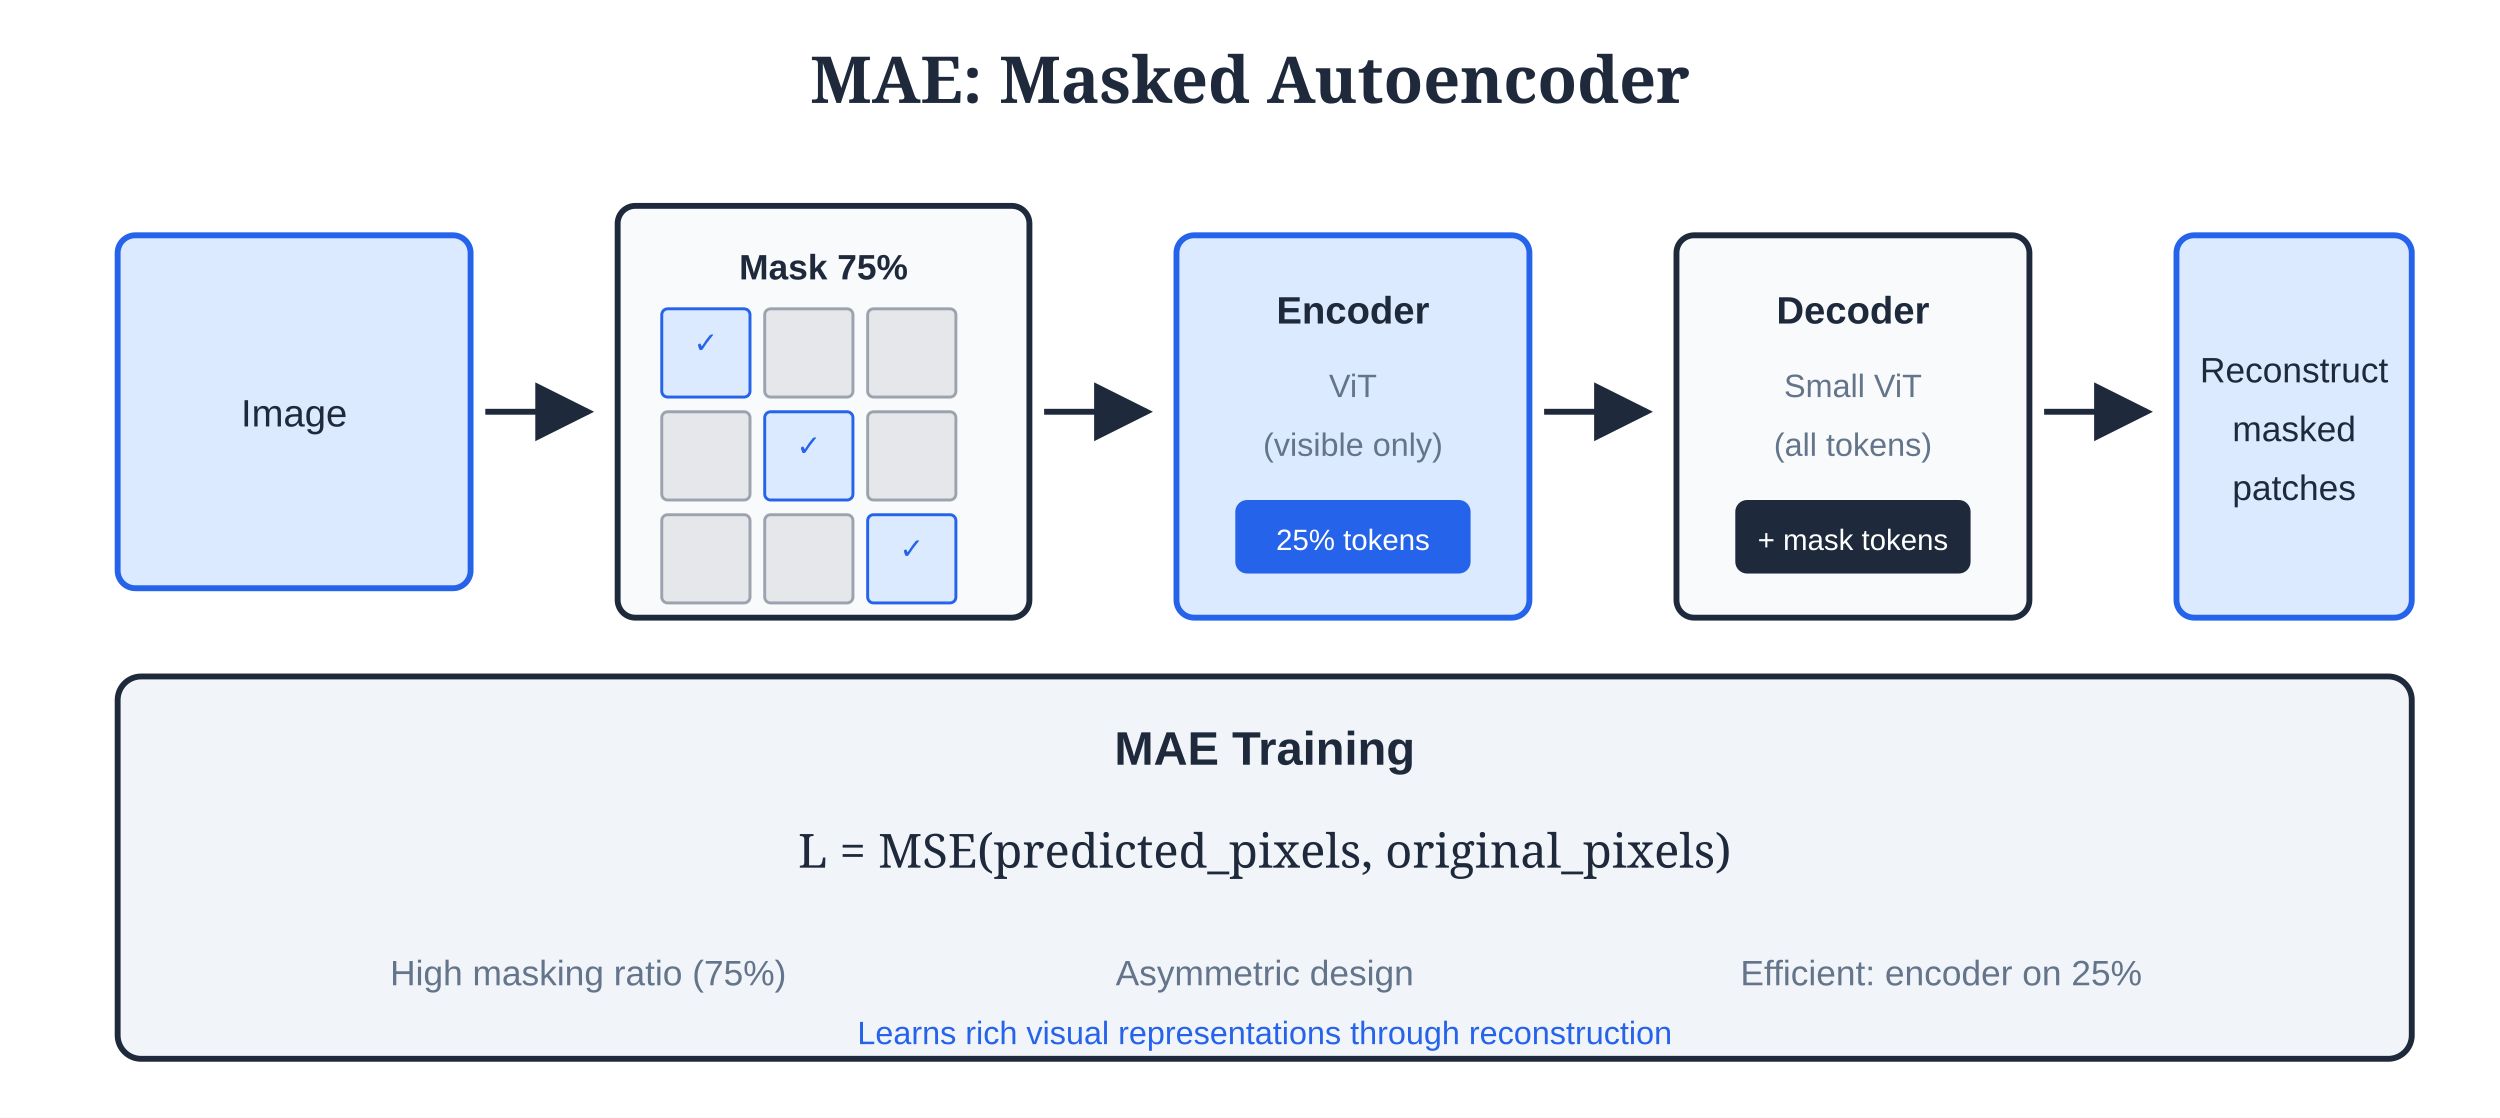
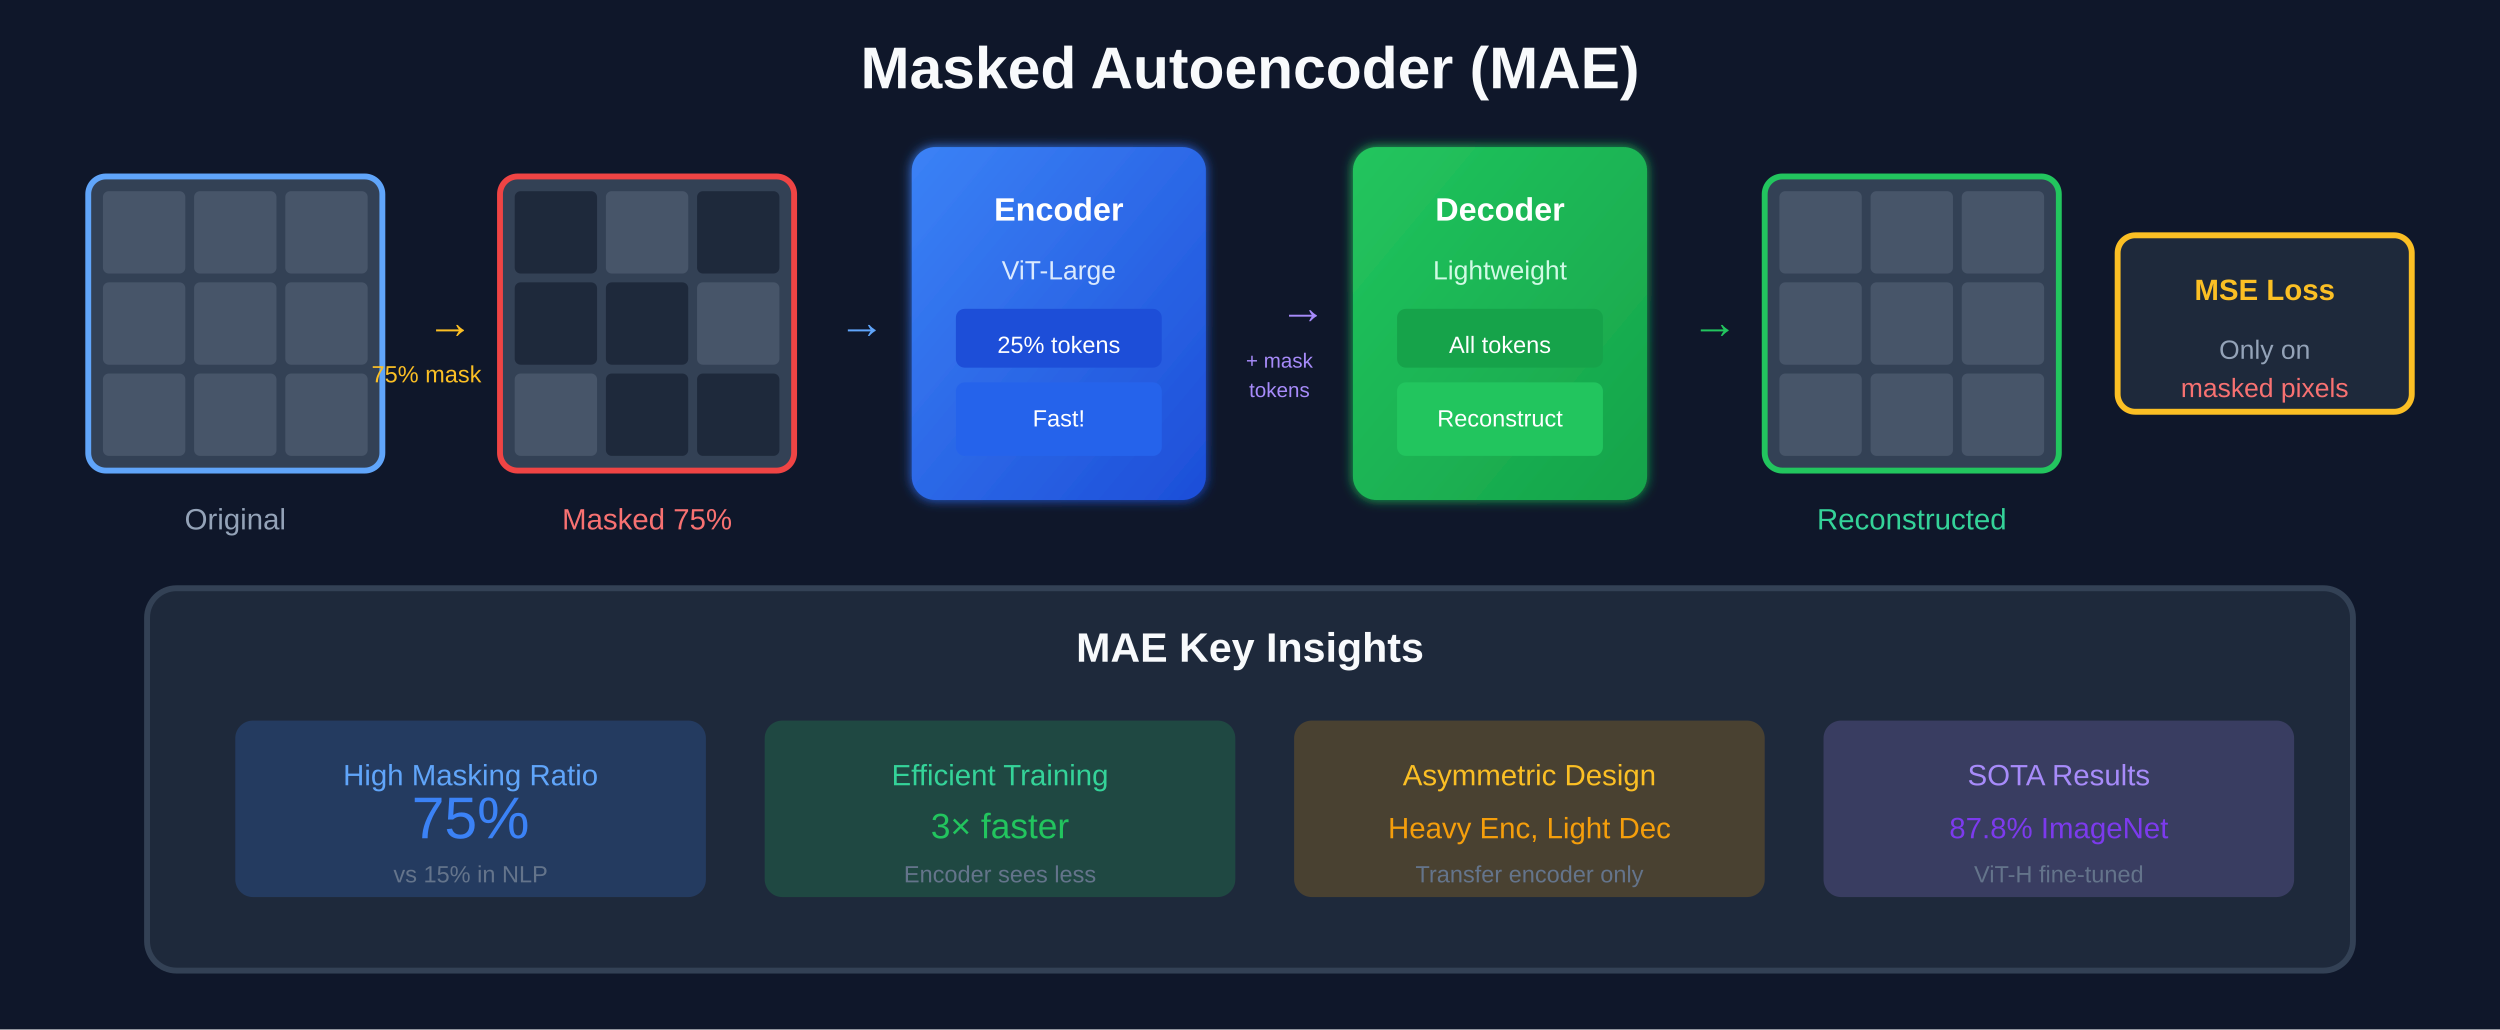
- <svg xmlns="http://www.w3.org/2000/svg" viewBox="0 0 850 380">
-   <rect width="850" height="380" fill="#ffffff" />
-   <text x="425" y="35" font-family="Georgia, serif" font-size="22" font-weight="bold" fill="#1e293b" text-anchor="middle">MAE: Masked Autoencoder</text>
-   <rect x="40" y="80" width="120" height="120" fill="#dbeafe" stroke="#2563eb" stroke-width="2" rx="6" />
-   <text x="100" y="145" font-family="Arial, sans-serif" font-size="13" fill="#1e293b" text-anchor="middle">Image</text>
-   <path d="M 165 140 L 200 140" stroke="#1e293b" stroke-width="2" marker-end="url(#arr)" />
+ <svg xmlns="http://www.w3.org/2000/svg" viewBox="0 0 850 350">
  <defs>
-     <marker id="arr" markerWidth="10" markerHeight="10" refX="9" refY="5" orient="auto">
-       <path d="M0,0 L0,10 L10,5 z" fill="#1e293b" />
-     </marker>
+     <linearGradient id="encGrad" x1="0%" y1="0%" x2="100%" y2="100%">
+       <stop offset="0%" style="stop-color:#3b82f6" />
+       <stop offset="100%" style="stop-color:#1d4ed8" />
+     </linearGradient>
+     <linearGradient id="decGrad" x1="0%" y1="0%" x2="100%" y2="100%">
+       <stop offset="0%" style="stop-color:#22c55e" />
+       <stop offset="100%" style="stop-color:#16a34a" />
+     </linearGradient>
+     <filter id="glow">
+       <feGaussianBlur stdDeviation="2" result="blur" />
+       <feMerge>
+         <feMergeNode in="blur" />
+         <feMergeNode in="SourceGraphic" />
+       </feMerge>
+     </filter>
  </defs>
-   <rect x="210" y="70" width="140" height="140" fill="#f8fafc" stroke="#1e293b" stroke-width="2" rx="6" />
-   <text x="280" y="95" font-family="Arial, sans-serif" font-size="12" font-weight="bold" fill="#1e293b" text-anchor="middle">Mask 75%</text>
-   <rect x="225" y="105" width="30" height="30" fill="#dbeafe" stroke="#2563eb" rx="2" />
-   <rect x="260" y="105" width="30" height="30" fill="#e5e7eb" stroke="#9ca3af" rx="2" />
-   <rect x="295" y="105" width="30" height="30" fill="#e5e7eb" stroke="#9ca3af" rx="2" />
-   <rect x="225" y="140" width="30" height="30" fill="#e5e7eb" stroke="#9ca3af" rx="2" />
-   <rect x="260" y="140" width="30" height="30" fill="#dbeafe" stroke="#2563eb" rx="2" />
-   <rect x="295" y="140" width="30" height="30" fill="#e5e7eb" stroke="#9ca3af" rx="2" />
-   <rect x="225" y="175" width="30" height="30" fill="#e5e7eb" stroke="#9ca3af" rx="2" />
-   <rect x="260" y="175" width="30" height="30" fill="#e5e7eb" stroke="#9ca3af" rx="2" />
-   <rect x="295" y="175" width="30" height="30" fill="#dbeafe" stroke="#2563eb" rx="2" />
-   <text x="240" y="120" font-family="Arial, sans-serif" font-size="10" fill="#2563eb" text-anchor="middle">✓</text>
-   <text x="275" y="155" font-family="Arial, sans-serif" font-size="10" fill="#2563eb" text-anchor="middle">✓</text>
-   <text x="310" y="190" font-family="Arial, sans-serif" font-size="10" fill="#2563eb" text-anchor="middle">✓</text>
-   <path d="M 355 140 L 390 140" stroke="#1e293b" stroke-width="2" marker-end="url(#arr)" />
-   <rect x="400" y="80" width="120" height="130" fill="#dbeafe" stroke="#2563eb" stroke-width="2" rx="6" />
-   <text x="460" y="110" font-family="Arial, sans-serif" font-size="13" font-weight="bold" fill="#1e293b" text-anchor="middle">Encoder</text>
-   <text x="460" y="135" font-family="Arial, sans-serif" font-size="11" fill="#64748b" text-anchor="middle">ViT</text>
-   <text x="460" y="155" font-family="Arial, sans-serif" font-size="11" fill="#64748b" text-anchor="middle">(visible only)</text>
-   <rect x="420" y="170" width="80" height="25" fill="#2563eb" rx="4" />
-   <text x="460" y="187" font-family="Arial, sans-serif" font-size="10" fill="#ffffff" text-anchor="middle">25% tokens</text>
-   <path d="M 525 140 L 560 140" stroke="#1e293b" stroke-width="2" marker-end="url(#arr)" />
-   <rect x="570" y="80" width="120" height="130" fill="#f8fafc" stroke="#1e293b" stroke-width="2" rx="6" />
-   <text x="630" y="110" font-family="Arial, sans-serif" font-size="13" font-weight="bold" fill="#1e293b" text-anchor="middle">Decoder</text>
-   <text x="630" y="135" font-family="Arial, sans-serif" font-size="11" fill="#64748b" text-anchor="middle">Small ViT</text>
-   <text x="630" y="155" font-family="Arial, sans-serif" font-size="11" fill="#64748b" text-anchor="middle">(all tokens)</text>
-   <rect x="590" y="170" width="80" height="25" fill="#1e293b" rx="4" />
-   <text x="630" y="187" font-family="Arial, sans-serif" font-size="10" fill="#ffffff" text-anchor="middle">+ mask tokens</text>
-   <path d="M 695 140 L 730 140" stroke="#1e293b" stroke-width="2" marker-end="url(#arr)" />
-   <rect x="740" y="80" width="80" height="130" fill="#dbeafe" stroke="#2563eb" stroke-width="2" rx="6" />
-   <text x="780" y="130" font-family="Arial, sans-serif" font-size="12" fill="#1e293b" text-anchor="middle">Reconstruct</text>
-   <text x="780" y="150" font-family="Arial, sans-serif" font-size="12" fill="#1e293b" text-anchor="middle">masked</text>
-   <text x="780" y="170" font-family="Arial, sans-serif" font-size="12" fill="#1e293b" text-anchor="middle">patches</text>
-   <rect x="40" y="230" width="780" height="130" fill="#f1f5f9" stroke="#1e293b" stroke-width="2" rx="8" />
-   <text x="430" y="260" font-family="Arial, sans-serif" font-size="16" font-weight="bold" fill="#1e293b" text-anchor="middle">MAE Training</text>
-   <text x="430" y="295" font-family="Georgia, serif" font-size="16" fill="#1e293b" text-anchor="middle">L = MSE(predicted_pixels, original_pixels)</text>
-   <text x="200" y="335" font-family="Arial, sans-serif" font-size="12" fill="#64748b" text-anchor="middle">High masking ratio (75%)</text>
-   <text x="430" y="335" font-family="Arial, sans-serif" font-size="12" fill="#64748b" text-anchor="middle">Asymmetric design</text>
-   <text x="660" y="335" font-family="Arial, sans-serif" font-size="12" fill="#64748b" text-anchor="middle">Efficient: encoder on 25%</text>
-   <text x="430" y="355" font-family="Arial, sans-serif" font-size="11" fill="#2563eb" text-anchor="middle">Learns rich visual representations through reconstruction</text>
+   <rect width="850" height="350" fill="#0f172a" />
+   <text x="425" y="30" text-anchor="middle" font-family="Arial, sans-serif" font-size="20" font-weight="bold" fill="#f8fafc">Masked Autoencoder (MAE)</text>
+   <g transform="translate(30, 60)">
+     <rect width="100" height="100" rx="6" fill="#334155" stroke="#60a5fa" stroke-width="2" />
+     <g fill="#475569">
+       <rect x="5" y="5" width="28" height="28" rx="2" />
+       <rect x="36" y="5" width="28" height="28" rx="2" />
+       <rect x="67" y="5" width="28" height="28" rx="2" />
+       <rect x="5" y="36" width="28" height="28" rx="2" />
+       <rect x="36" y="36" width="28" height="28" rx="2" />
+       <rect x="67" y="36" width="28" height="28" rx="2" />
+       <rect x="5" y="67" width="28" height="28" rx="2" />
+       <rect x="36" y="67" width="28" height="28" rx="2" />
+       <rect x="67" y="67" width="28" height="28" rx="2" />
+     </g>
+     <text x="50" y="120" text-anchor="middle" font-family="Arial, sans-serif" font-size="10" fill="#94a3b8">Original</text>
+   </g>
+   <text x="145" y="115" font-family="Arial, sans-serif" font-size="16" fill="#fbbf24">→</text>
+   <text x="145" y="130" text-anchor="middle" font-family="Arial, sans-serif" font-size="8" fill="#fbbf24">75% mask</text>
+   <g transform="translate(170, 60)">
+     <rect width="100" height="100" rx="6" fill="#334155" stroke="#ef4444" stroke-width="2" />
+     <g>
+       <rect x="5" y="5" width="28" height="28" rx="2" fill="#1e293b" />
+       <rect x="36" y="5" width="28" height="28" rx="2" fill="#475569" />
+       <rect x="67" y="5" width="28" height="28" rx="2" fill="#1e293b" />
+       <rect x="5" y="36" width="28" height="28" rx="2" fill="#1e293b" />
+       <rect x="36" y="36" width="28" height="28" rx="2" fill="#1e293b" />
+       <rect x="67" y="36" width="28" height="28" rx="2" fill="#475569" />
+       <rect x="5" y="67" width="28" height="28" rx="2" fill="#475569" />
+       <rect x="36" y="67" width="28" height="28" rx="2" fill="#1e293b" />
+       <rect x="67" y="67" width="28" height="28" rx="2" fill="#1e293b" />
+     </g>
+     <text x="50" y="120" text-anchor="middle" font-family="Arial, sans-serif" font-size="10" fill="#f87171">Masked 75%</text>
+   </g>
+   <text x="285" y="115" font-family="Arial, sans-serif" font-size="16" fill="#60a5fa">→</text>
+   <g transform="translate(310, 50)">
+     <rect width="100" height="120" rx="8" fill="url(#encGrad)" filter="url(#glow)" />
+     <text x="50" y="25" text-anchor="middle" font-family="Arial, sans-serif" font-size="11" font-weight="bold" fill="#fff">Encoder</text>
+     <text x="50" y="45" text-anchor="middle" font-family="Arial, sans-serif" font-size="9" fill="#dbeafe">ViT-Large</text>
+     <rect x="15" y="55" width="70" height="20" rx="3" fill="#1d4ed8" />
+     <text x="50" y="70" text-anchor="middle" font-family="Arial, sans-serif" font-size="8" fill="#fff">25% tokens</text>
+     <rect x="15" y="80" width="70" height="25" rx="3" fill="#2563eb" />
+     <text x="50" y="95" text-anchor="middle" font-family="Arial, sans-serif" font-size="8" fill="#fff">Fast!</text>
+   </g>
+   <g transform="translate(420, 95)">
+     <text x="15" y="15" font-family="Arial, sans-serif" font-size="16" fill="#a78bfa">→</text>
+     <text x="15" y="30" text-anchor="middle" font-family="Arial, sans-serif" font-size="7" fill="#a78bfa">+ mask</text>
+     <text x="15" y="40" text-anchor="middle" font-family="Arial, sans-serif" font-size="7" fill="#a78bfa">tokens</text>
+   </g>
+   <g transform="translate(460, 50)">
+     <rect width="100" height="120" rx="8" fill="url(#decGrad)" filter="url(#glow)" />
+     <text x="50" y="25" text-anchor="middle" font-family="Arial, sans-serif" font-size="11" font-weight="bold" fill="#fff">Decoder</text>
+     <text x="50" y="45" text-anchor="middle" font-family="Arial, sans-serif" font-size="9" fill="#d1fae5">Lightweight</text>
+     <rect x="15" y="55" width="70" height="20" rx="3" fill="#16a34a" />
+     <text x="50" y="70" text-anchor="middle" font-family="Arial, sans-serif" font-size="8" fill="#fff">All tokens</text>
+     <rect x="15" y="80" width="70" height="25" rx="3" fill="#22c55e" />
+     <text x="50" y="95" text-anchor="middle" font-family="Arial, sans-serif" font-size="8" fill="#fff">Reconstruct</text>
+   </g>
+   <text x="575" y="115" font-family="Arial, sans-serif" font-size="16" fill="#22c55e">→</text>
+   <g transform="translate(600, 60)">
+     <rect width="100" height="100" rx="6" fill="#334155" stroke="#22c55e" stroke-width="2" />
+     <g fill="#475569">
+       <rect x="5" y="5" width="28" height="28" rx="2" />
+       <rect x="36" y="5" width="28" height="28" rx="2" />
+       <rect x="67" y="5" width="28" height="28" rx="2" />
+       <rect x="5" y="36" width="28" height="28" rx="2" />
+       <rect x="36" y="36" width="28" height="28" rx="2" />
+       <rect x="67" y="36" width="28" height="28" rx="2" />
+       <rect x="5" y="67" width="28" height="28" rx="2" />
+       <rect x="36" y="67" width="28" height="28" rx="2" />
+       <rect x="67" y="67" width="28" height="28" rx="2" />
+     </g>
+     <text x="50" y="120" text-anchor="middle" font-family="Arial, sans-serif" font-size="10" fill="#34d399">Reconstructed</text>
+   </g>
+   <g transform="translate(720, 80)">
+     <rect width="100" height="60" rx="6" fill="#1e293b" stroke="#fbbf24" stroke-width="2" />
+     <text x="50" y="22" text-anchor="middle" font-family="Arial, sans-serif" font-size="10" font-weight="bold" fill="#fbbf24">MSE Loss</text>
+     <text x="50" y="42" text-anchor="middle" font-family="Arial, sans-serif" font-size="9" fill="#94a3b8">Only on</text>
+     <text x="50" y="55" text-anchor="middle" font-family="Arial, sans-serif" font-size="9" fill="#f87171">masked pixels</text>
+   </g>
+   <g transform="translate(50, 200)">
+     <rect width="750" height="130" rx="10" fill="#1e293b" stroke="#334155" stroke-width="2" />
+     <text x="375" y="25" text-anchor="middle" font-family="Arial, sans-serif" font-size="14" font-weight="bold" fill="#f8fafc">MAE Key Insights</text>
+     <g transform="translate(30, 45)">
+       <rect width="160" height="60" rx="6" fill="#3b82f6" opacity="0.2" />
+       <text x="80" y="22" text-anchor="middle" font-family="Arial, sans-serif" font-size="10" fill="#60a5fa">High Masking Ratio</text>
+       <text x="80" y="40" text-anchor="middle" font-family="Arial, sans-serif" font-size="20" fill="#3b82f6">75%</text>
+       <text x="80" y="55" text-anchor="middle" font-family="Arial, sans-serif" font-size="8" fill="#64748b">vs 15% in NLP</text>
+     </g>
+     <g transform="translate(210, 45)">
+       <rect width="160" height="60" rx="6" fill="#22c55e" opacity="0.2" />
+       <text x="80" y="22" text-anchor="middle" font-family="Arial, sans-serif" font-size="10" fill="#34d399">Efficient Training</text>
+       <text x="80" y="40" text-anchor="middle" font-family="Arial, sans-serif" font-size="12" fill="#22c55e">3× faster</text>
+       <text x="80" y="55" text-anchor="middle" font-family="Arial, sans-serif" font-size="8" fill="#64748b">Encoder sees less</text>
+     </g>
+     <g transform="translate(390, 45)">
+       <rect width="160" height="60" rx="6" fill="#f59e0b" opacity="0.2" />
+       <text x="80" y="22" text-anchor="middle" font-family="Arial, sans-serif" font-size="10" fill="#fbbf24">Asymmetric Design</text>
+       <text x="80" y="40" text-anchor="middle" font-family="Arial, sans-serif" font-size="10" fill="#f59e0b">Heavy Enc, Light Dec</text>
+       <text x="80" y="55" text-anchor="middle" font-family="Arial, sans-serif" font-size="8" fill="#64748b">Transfer encoder only</text>
+     </g>
+     <g transform="translate(570, 45)">
+       <rect width="160" height="60" rx="6" fill="#a78bfa" opacity="0.2" />
+       <text x="80" y="22" text-anchor="middle" font-family="Arial, sans-serif" font-size="10" fill="#a78bfa">SOTA Results</text>
+       <text x="80" y="40" text-anchor="middle" font-family="Arial, sans-serif" font-size="10" fill="#7c3aed">87.8% ImageNet</text>
+       <text x="80" y="55" text-anchor="middle" font-family="Arial, sans-serif" font-size="8" fill="#64748b">ViT-H fine-tuned</text>
+     </g>
+   </g>
</svg>
